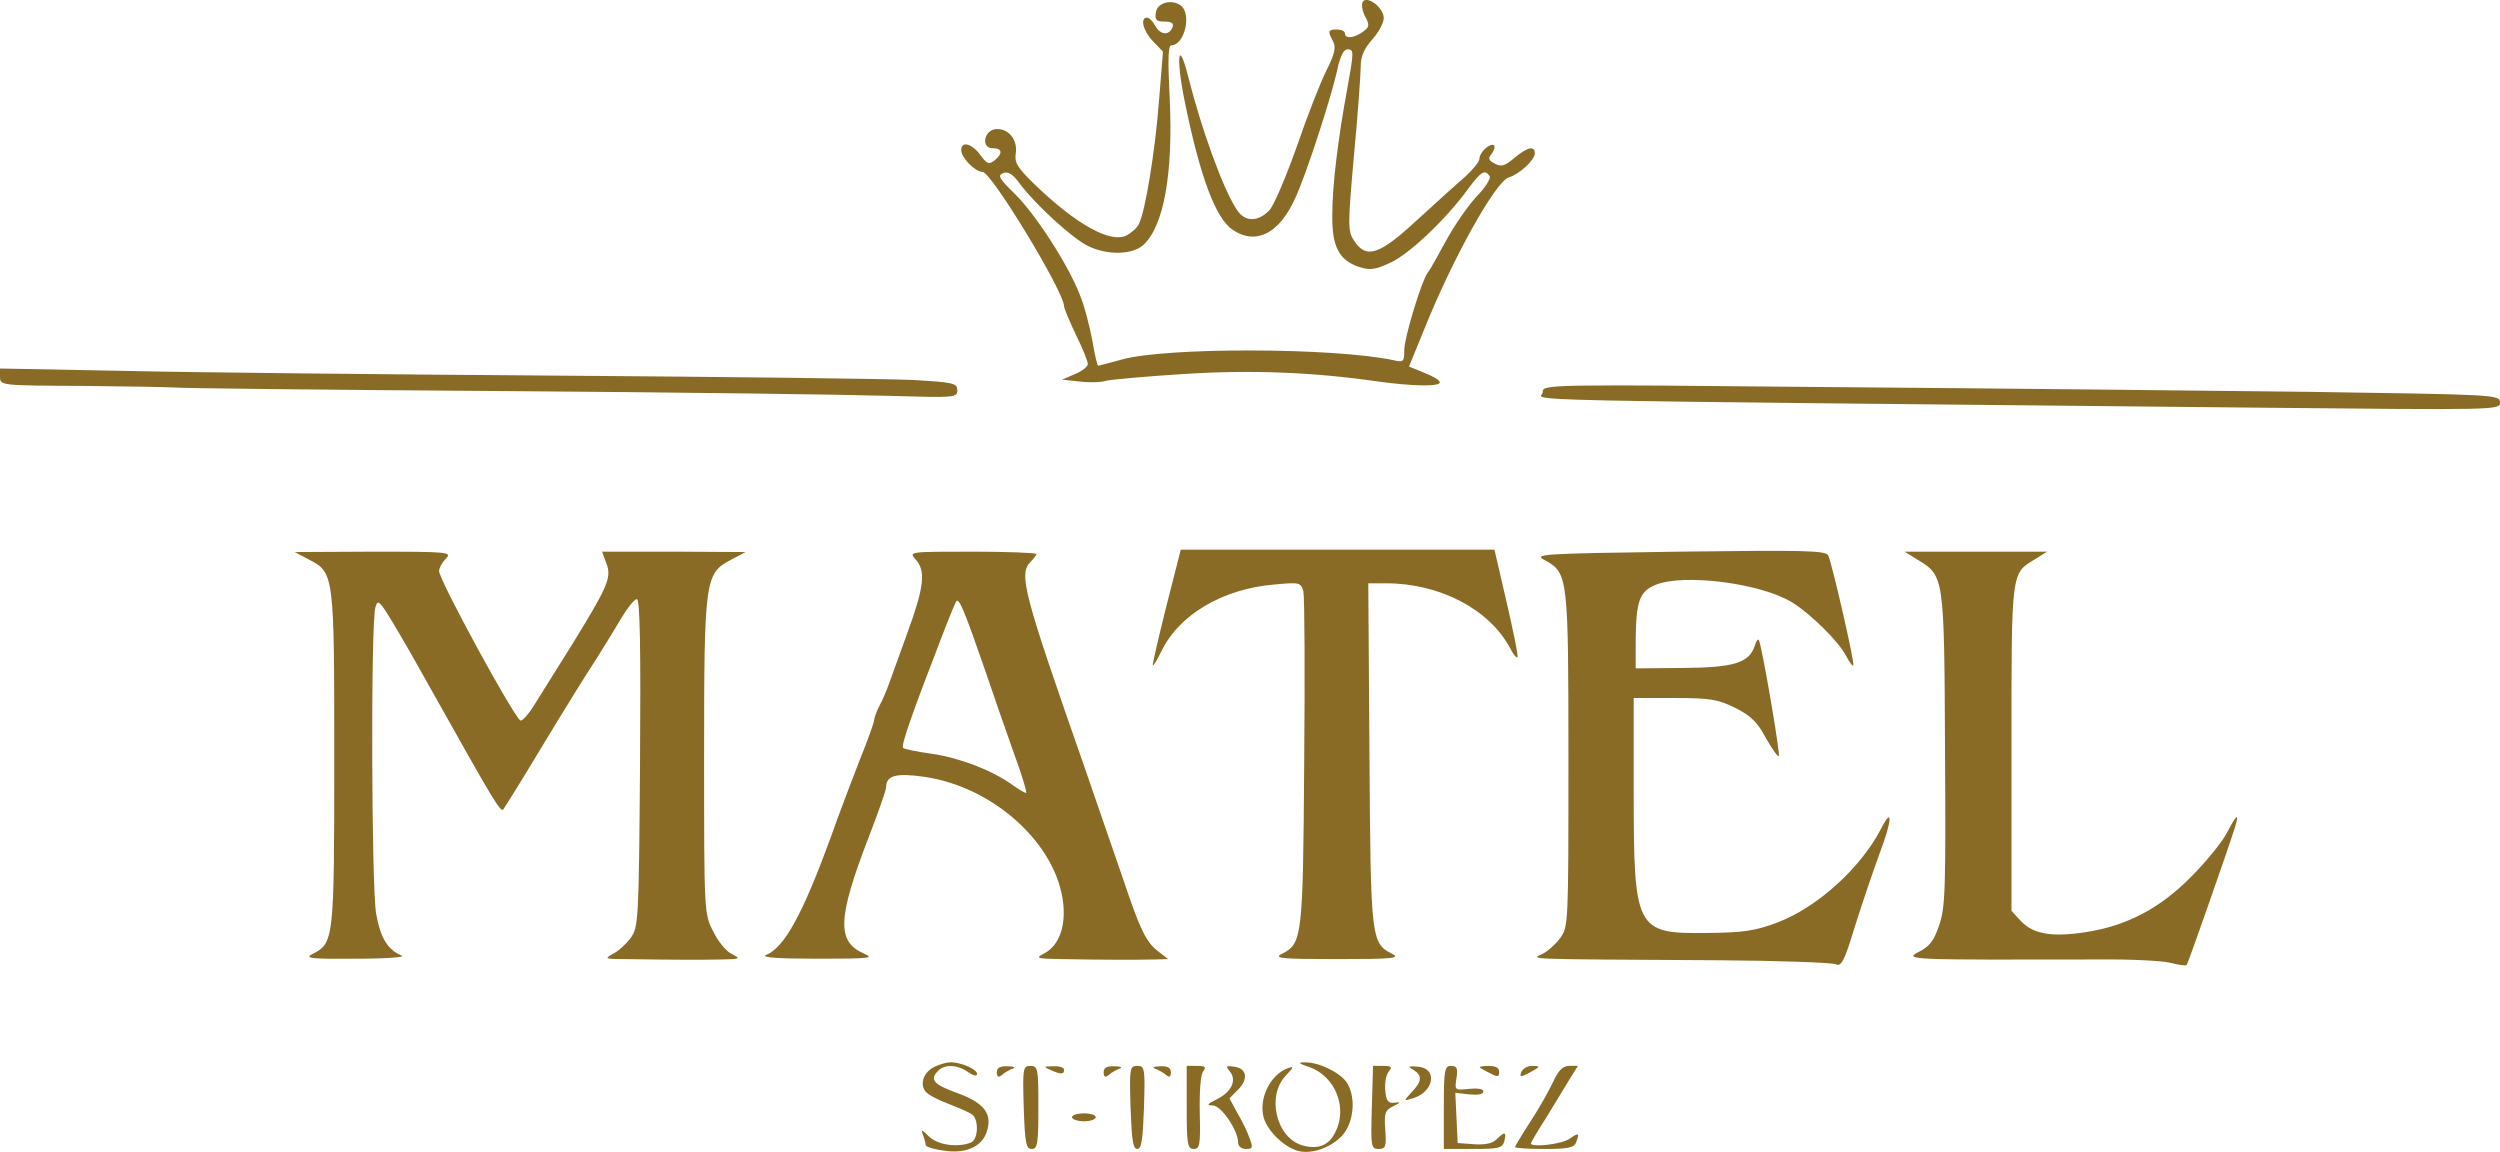
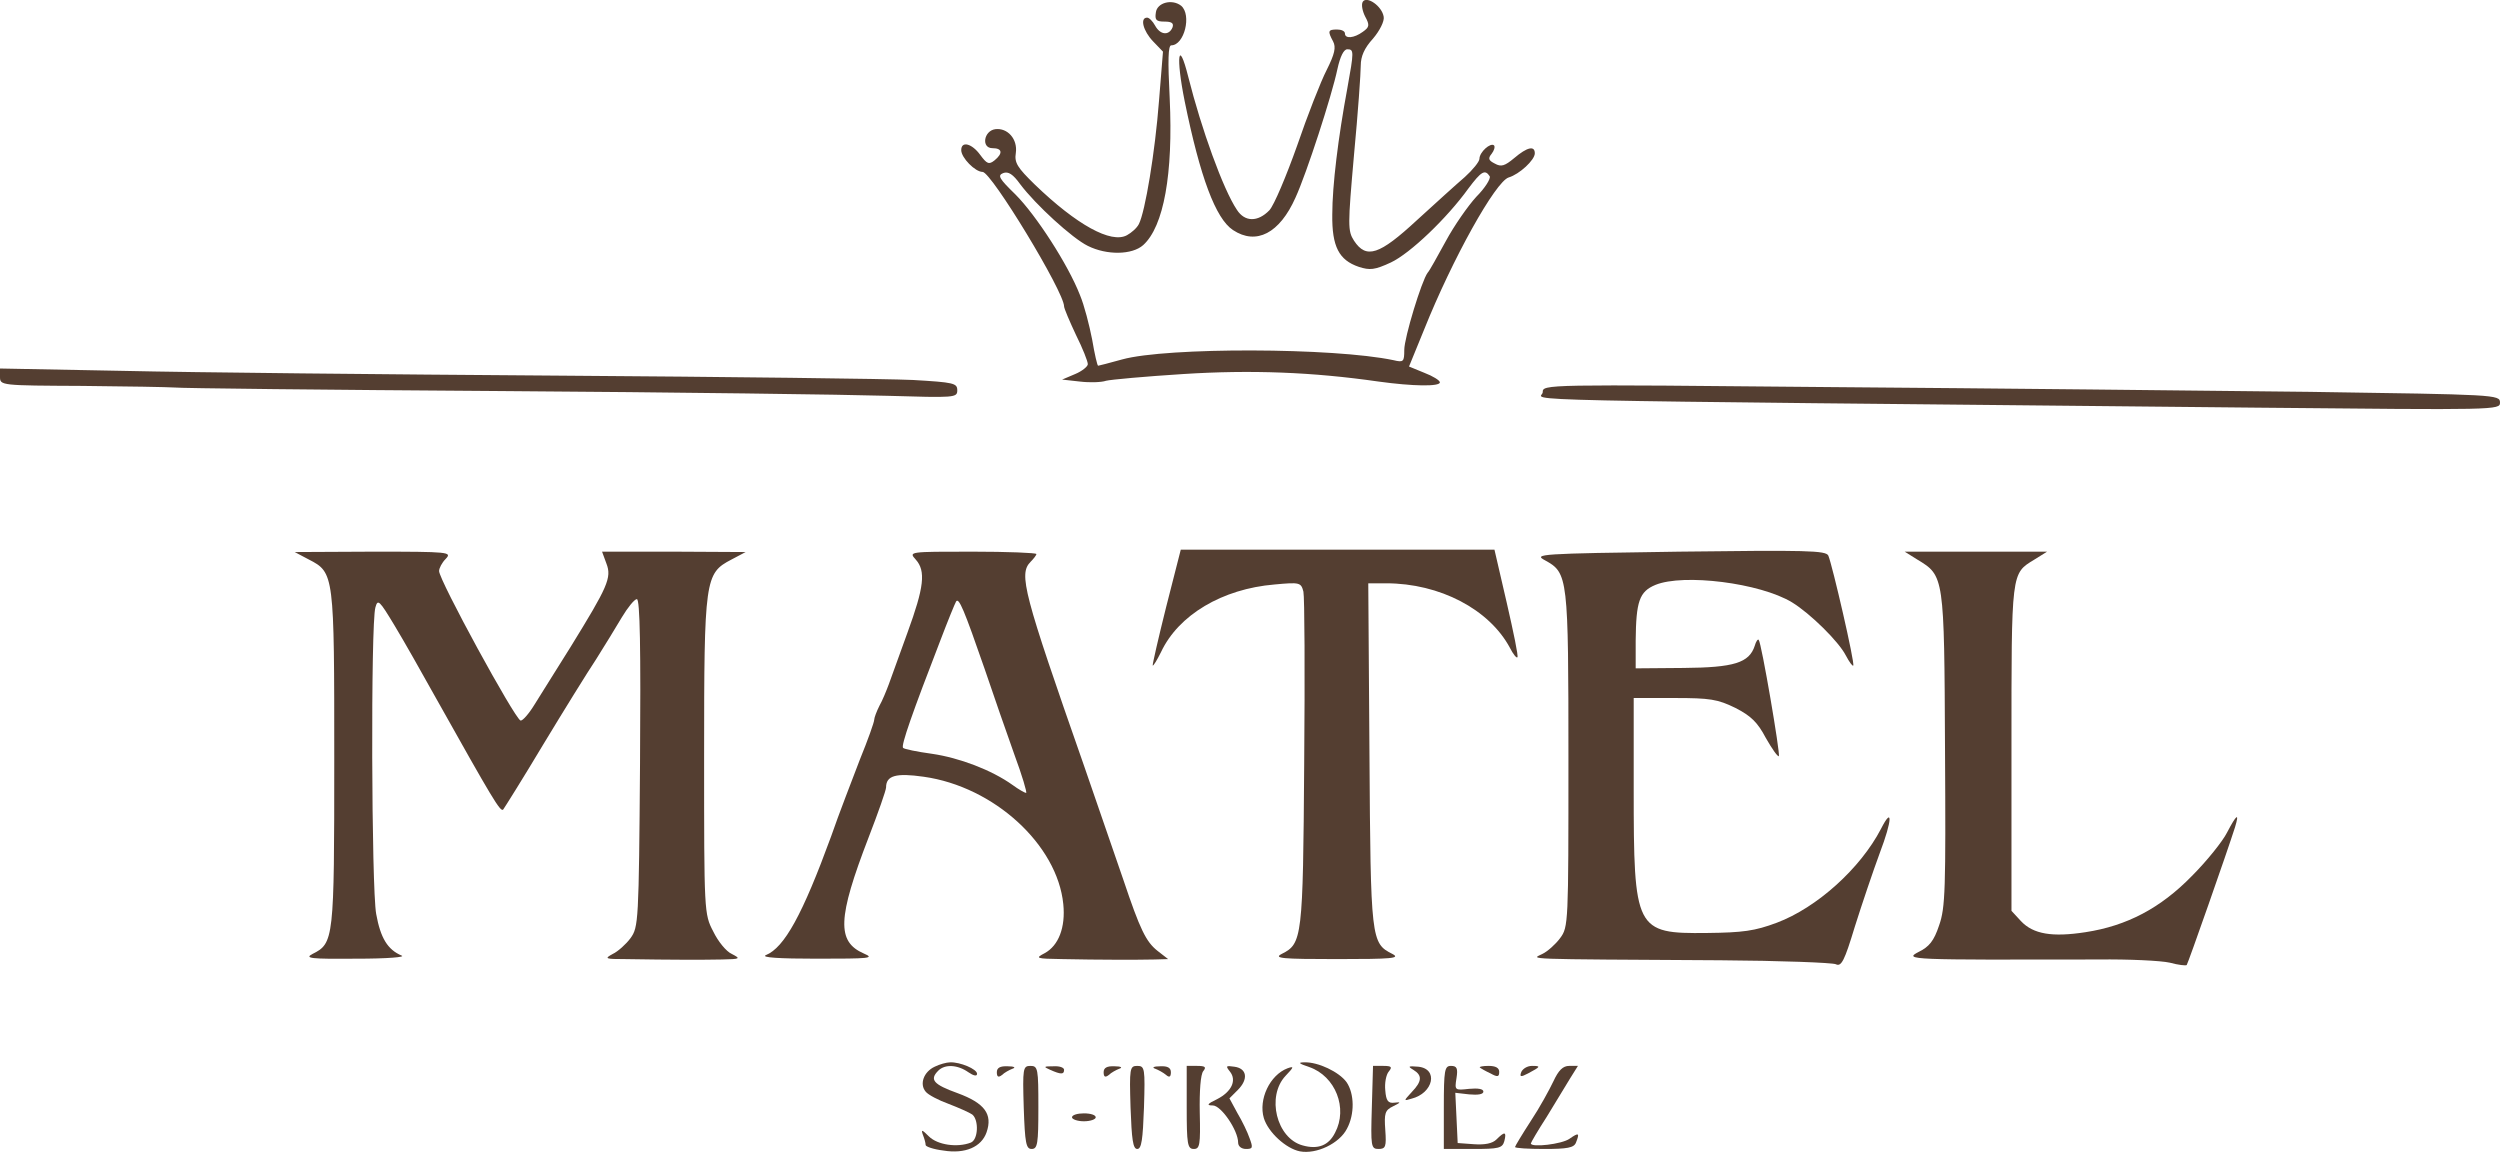
<svg xmlns="http://www.w3.org/2000/svg" version="1.0" width="632pt" height="291.176pt" viewBox="0 0 632 291.176" preserveAspectRatio="xMidYMid meet">
-   <g transform="translate(-33,331.4585) scale(0.1,-0.1)" fill="#896b26" stroke="none">
+   <g transform="translate(-33,331.4585) scale(0.1,-0.1)" fill="#543E31" stroke="none">
    <path d="M3775 3310 c-4 -7 -1 -23 6 -37 12 -22 11 -27 -6 -39 -22 -16 -45 -18 -45 -4 0 6 -9 10 -20 10 -23 0 -24 -4 -10 -30 8 -15 4 -32 -16 -72 -15 -29 -49 -116 -75 -192 -27 -76 -58 -150 -70 -163 -29 -30 -62 -30 -82 1 -35 52 -90 205 -123 336 -25 100 -32 52 -9 -62 39 -191 78 -296 122 -325 59 -39 118 -8 158 82 28 61 92 258 106 325 7 32 16 50 25 50 17 0 17 -5 0 -99 -23 -124 -38 -245 -38 -319 -1 -81 17 -115 67 -132 28 -9 40 -8 81 11 49 23 142 112 196 187 33 44 42 49 54 31 3 -6 -12 -30 -34 -52 -21 -23 -56 -73 -77 -112 -21 -38 -41 -75 -46 -80 -15 -20 -59 -164 -59 -195 0 -30 -2 -32 -27 -26 -151 32 -574 33 -686 2 -32 -9 -60 -16 -61 -16 -2 0 -9 30 -15 66 -7 36 -20 87 -31 113 -30 77 -111 202 -163 254 -41 40 -46 48 -31 54 13 5 25 -3 43 -28 39 -52 132 -137 171 -156 48 -24 112 -23 140 2 52 47 76 180 67 371 -5 97 -4 134 4 134 33 0 52 77 25 100 -23 18 -61 8 -64 -17 -3 -19 1 -23 22 -23 18 0 24 -4 20 -15 -9 -21 -31 -19 -44 5 -6 11 -15 20 -20 20 -19 0 -10 -34 15 -60 l25 -26 -10 -124 c-10 -130 -35 -281 -51 -312 -5 -10 -19 -22 -30 -28 -40 -22 -127 26 -233 128 -44 43 -52 55 -48 80 5 35 -21 64 -52 60 -29 -4 -36 -48 -7 -48 25 0 27 -13 5 -31 -14 -11 -19 -9 -36 14 -21 29 -48 36 -48 12 0 -19 35 -55 54 -55 22 0 206 -303 206 -340 0 -5 14 -38 30 -72 17 -34 30 -67 30 -74 0 -6 -15 -18 -32 -25 l-33 -14 45 -5 c25 -3 55 -2 66 2 12 3 100 11 195 17 172 11 327 5 494 -19 87 -12 155 -13 155 -2 0 5 -18 16 -39 24 l-39 16 38 93 c72 180 181 375 214 385 27 8 66 44 66 61 0 20 -19 16 -52 -12 -24 -20 -33 -23 -49 -14 -16 8 -18 13 -8 25 6 8 9 17 6 21 -9 8 -37 -17 -37 -34 0 -7 -17 -28 -37 -46 -21 -18 -75 -67 -121 -109 -95 -88 -128 -99 -159 -52 -16 25 -16 37 0 218 10 105 17 206 17 225 0 23 9 44 31 68 17 20 29 44 27 55 -4 27 -43 54 -53 38z" />
    <path d="M330 2362 c0 -22 2 -22 208 -23 114 -1 218 -3 232 -4 14 -2 385 -6 825 -9 440 -3 880 -9 978 -12 171 -5 177 -5 177 14 0 18 -9 20 -112 26 -62 3 -466 8 -898 11 -432 3 -926 8 -1097 12 l-313 6 0 -21z" />
    <path d="M4230 2323 c0 -23 -185 -19 1808 -39 606 -6 612 -6 612 13 0 20 -10 20 -482 27 -266 3 -810 9 -1210 12 -726 7 -728 7 -728 -13z" />
    <path d="M3278 1780 c-20 -80 -35 -146 -34 -148 2 -1 11 14 21 34 44 94 155 160 287 171 64 6 67 5 73 -18 3 -13 4 -208 2 -434 -3 -443 -5 -456 -57 -482 -21 -11 0 -13 140 -13 140 0 161 2 140 13 -54 27 -55 36 -58 505 l-3 432 45 0 c136 0 261 -66 313 -163 8 -16 17 -27 19 -24 3 2 -10 64 -27 138 l-31 134 -397 0 -396 0 -37 -145z" />
    <path d="M4575 1920 c-355 -5 -369 -6 -339 -22 58 -32 59 -41 59 -505 0 -412 0 -422 -21 -450 -11 -15 -32 -34 -45 -40 -27 -14 -63 -13 451 -16 151 -1 282 -6 291 -10 14 -7 22 9 48 95 18 57 46 140 63 186 32 84 33 120 3 61 -52 -100 -162 -199 -263 -237 -56 -21 -86 -25 -177 -26 -181 -2 -185 7 -185 364 l0 230 103 0 c90 0 109 -3 154 -25 39 -20 56 -36 77 -76 16 -28 30 -48 33 -46 4 5 -44 287 -51 294 -2 3 -7 -4 -10 -15 -14 -43 -52 -55 -180 -56 l-121 -1 0 70 c1 99 9 124 50 141 71 29 264 5 345 -44 46 -28 118 -99 136 -134 9 -17 17 -28 19 -26 5 4 -53 255 -63 278 -6 13 -55 14 -377 10z" />
    <path d="M1111 1900 c64 -33 64 -37 64 -505 0 -456 -1 -465 -55 -492 -21 -11 -5 -13 110 -12 80 0 127 4 115 8 -35 15 -53 44 -64 105 -12 65 -14 734 -2 775 6 22 10 18 48 -45 23 -38 70 -121 105 -184 143 -255 163 -289 170 -282 3 4 49 77 101 164 52 86 112 183 134 216 21 33 50 81 65 106 15 25 32 46 38 46 8 0 10 -126 8 -414 -3 -403 -4 -415 -24 -443 -11 -15 -32 -34 -45 -40 -22 -12 -19 -13 31 -13 118 -2 197 -2 245 -1 47 1 48 2 25 14 -14 6 -35 32 -47 57 -23 44 -23 49 -23 442 0 450 2 463 69 498 l36 19 -182 1 -181 0 11 -30 c14 -36 3 -59 -90 -210 -36 -58 -78 -124 -92 -147 -14 -23 -30 -41 -35 -40 -15 5 -206 355 -206 378 0 7 7 21 17 31 16 17 9 18 -183 18 l-199 -1 36 -19z" />
    <path d="M2645 1900 c26 -29 21 -70 -21 -185 -20 -55 -41 -113 -47 -130 -6 -16 -16 -41 -24 -55 -7 -14 -13 -30 -13 -35 0 -6 -16 -51 -36 -100 -19 -50 -53 -137 -73 -195 -72 -197 -118 -281 -165 -300 -13 -6 34 -9 129 -9 134 0 147 1 119 13 -69 30 -67 89 12 294 24 62 44 119 44 126 0 30 25 37 95 27 178 -25 338 -172 353 -322 6 -59 -12 -105 -47 -124 -25 -13 -22 -14 44 -15 93 -2 192 -2 234 -1 l34 1 -27 21 c-29 23 -44 54 -86 179 -16 47 -61 177 -100 290 -153 437 -165 483 -135 514 8 8 15 17 15 20 0 3 -73 6 -162 6 -161 0 -161 0 -143 -20z m174 -276 c22 -65 56 -163 75 -216 20 -54 33 -98 30 -98 -3 0 -19 9 -34 20 -53 38 -135 69 -204 79 -37 5 -71 12 -73 15 -6 5 24 90 94 271 19 50 37 94 40 99 7 11 20 -20 72 -170z" />
    <path d="M5177 1900 c68 -41 68 -41 70 -480 2 -353 1 -400 -15 -445 -13 -39 -25 -54 -52 -67 -38 -20 -23 -20 455 -19 77 1 158 -3 180 -8 22 -6 41 -8 43 -6 3 3 103 288 122 348 12 39 4 33 -20 -13 -11 -22 -51 -72 -89 -110 -79 -81 -164 -126 -269 -142 -84 -13 -132 -5 -163 28 l-24 26 0 411 c0 449 -1 441 58 477 l32 20 -180 0 -180 0 32 -20z" />
    <path d="M2693 618 c-28 -13 -39 -44 -23 -63 6 -8 33 -22 58 -31 26 -10 53 -22 60 -27 17 -14 15 -64 -4 -71 -34 -13 -84 -6 -106 16 -17 17 -20 18 -15 4 4 -10 7 -21 7 -26 0 -4 20 -11 45 -14 55 -9 96 9 109 46 16 46 -5 74 -73 99 -61 22 -72 34 -49 57 17 17 49 15 76 -4 13 -9 22 -11 22 -4 0 12 -43 30 -68 29 -9 0 -27 -5 -39 -11z" />
    <path d="M3640 617 c66 -23 98 -104 65 -166 -16 -32 -43 -43 -82 -32 -66 18 -92 124 -43 176 21 22 22 25 5 19 -45 -17 -74 -79 -60 -126 11 -36 56 -77 91 -84 42 -8 100 20 119 57 20 37 19 89 -1 118 -19 26 -72 51 -106 50 -18 0 -15 -3 12 -12z" />
    <path d="M2850 604 c0 -12 4 -14 13 -7 6 6 19 13 27 16 9 3 3 6 -12 6 -20 1 -28 -4 -28 -15z" />
    <path d="M2918 515 c3 -91 6 -105 20 -105 15 0 17 13 17 105 0 98 -1 105 -20 105 -19 0 -20 -6 -17 -105z" />
    <path d="M2985 610 c27 -12 35 -12 35 0 0 6 -12 10 -27 9 -25 0 -26 -1 -8 -9z" />
    <path d="M3120 604 c0 -12 4 -14 13 -7 6 6 19 13 27 16 9 3 3 6 -12 6 -20 1 -28 -4 -28 -15z" />
    <path d="M3188 515 c3 -81 6 -105 17 -105 11 0 14 24 17 105 3 99 2 105 -17 105 -19 0 -20 -6 -17 -105z" />
    <path d="M3250 613 c8 -3 21 -10 28 -16 8 -7 12 -5 12 7 0 11 -8 16 -27 15 -16 0 -22 -3 -13 -6z" />
    <path d="M3330 515 c0 -93 2 -105 18 -105 15 0 17 10 15 92 -1 54 2 97 9 105 8 10 5 13 -16 13 l-26 0 0 -105z" />
    <path d="M3439 606 c18 -22 5 -51 -32 -70 -25 -12 -28 -16 -11 -16 21 0 64 -63 64 -94 0 -9 8 -16 20 -16 17 0 18 3 9 27 -5 15 -19 44 -31 64 l-20 37 21 21 c28 28 23 55 -9 59 -21 3 -22 2 -11 -12z" />
    <path d="M3798 515 c-3 -99 -2 -105 17 -105 18 0 20 6 17 48 -3 42 -1 50 20 60 20 10 20 11 3 9 -16 -2 -21 5 -23 31 -2 18 2 40 9 48 9 11 7 14 -14 14 l-26 0 -3 -105z" />
    <path d="M3903 610 c23 -14 22 -29 -4 -56 -21 -23 -21 -23 -1 -17 56 14 69 76 17 81 -25 2 -27 1 -12 -8z" />
    <path d="M3980 515 l0 -105 74 0 c65 0 74 2 79 20 6 24 1 25 -20 4 -10 -10 -29 -14 -57 -12 l-41 3 -3 64 -3 63 35 -4 c22 -2 36 0 36 7 0 7 -14 9 -36 7 -36 -4 -37 -4 -32 27 4 25 1 31 -14 31 -16 0 -18 -10 -18 -105z" />
    <path d="M4071 616 c2 -2 14 -9 27 -15 18 -10 22 -9 22 4 0 10 -9 15 -27 15 -14 0 -24 -2 -22 -4z" />
    <path d="M4176 605 c-5 -13 -2 -14 17 -4 32 17 33 19 10 19 -12 0 -23 -7 -27 -15z" />
    <path d="M4257 581 c-10 -21 -35 -67 -57 -100 -22 -34 -40 -64 -40 -66 0 -3 33 -5 74 -5 58 0 75 3 80 16 10 25 7 26 -16 10 -19 -14 -98 -23 -98 -12 0 2 18 33 40 67 21 35 48 79 59 97 l20 32 -22 0 c-16 0 -27 -11 -40 -39z" />
    <path d="M3040 490 c0 -5 14 -10 30 -10 17 0 30 5 30 10 0 6 -13 10 -30 10 -16 0 -30 -4 -30 -10z" />
  </g>
</svg>
